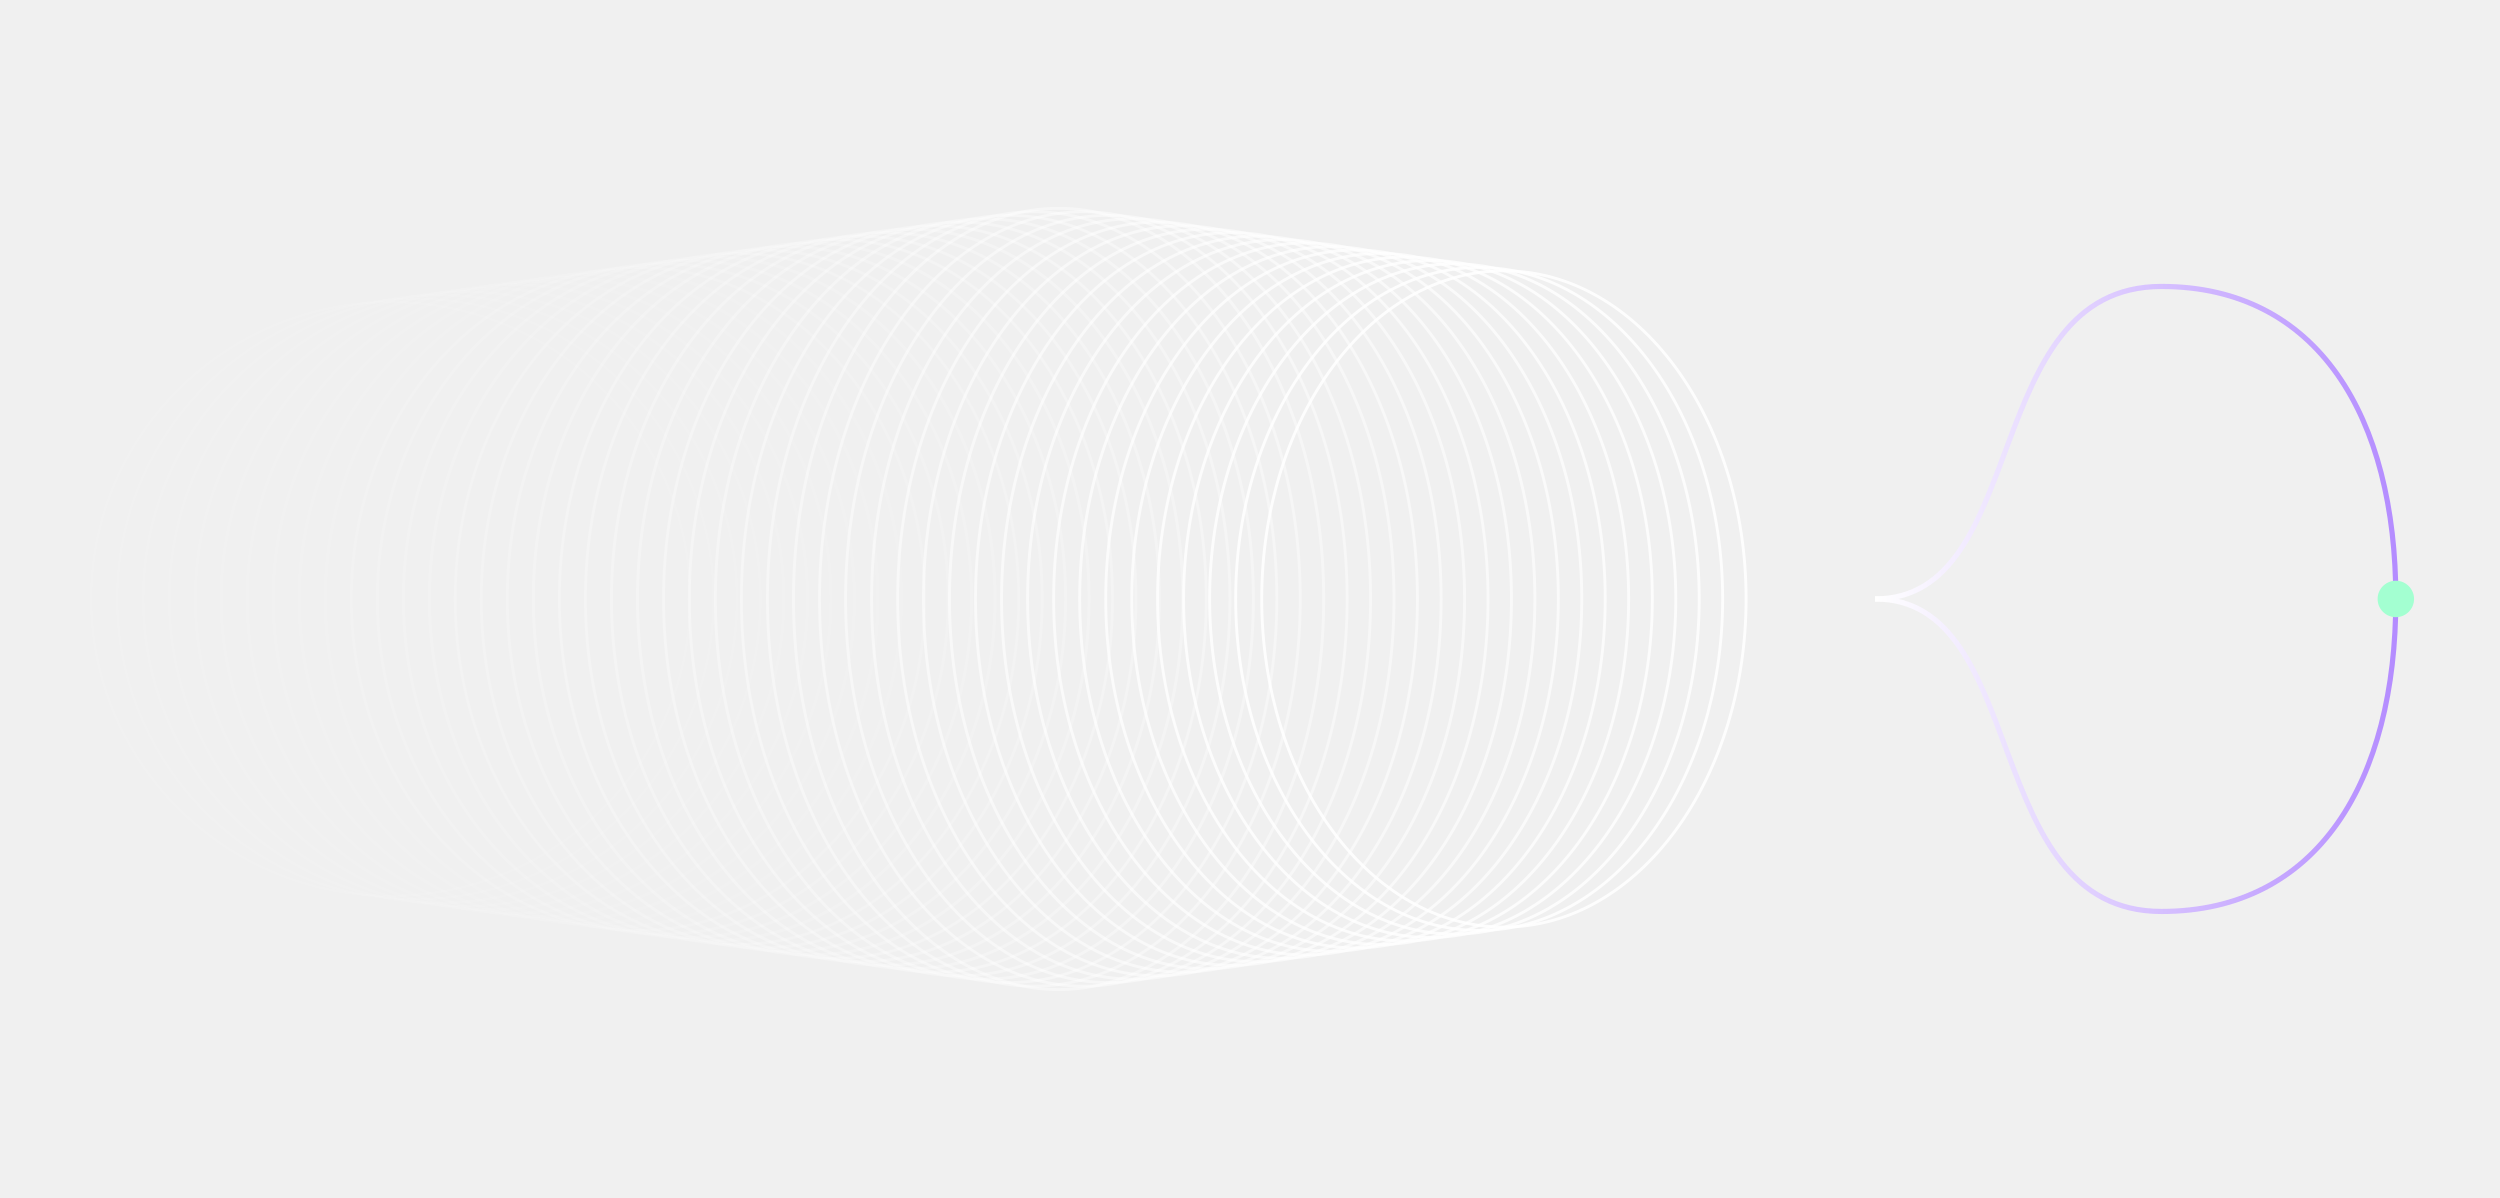
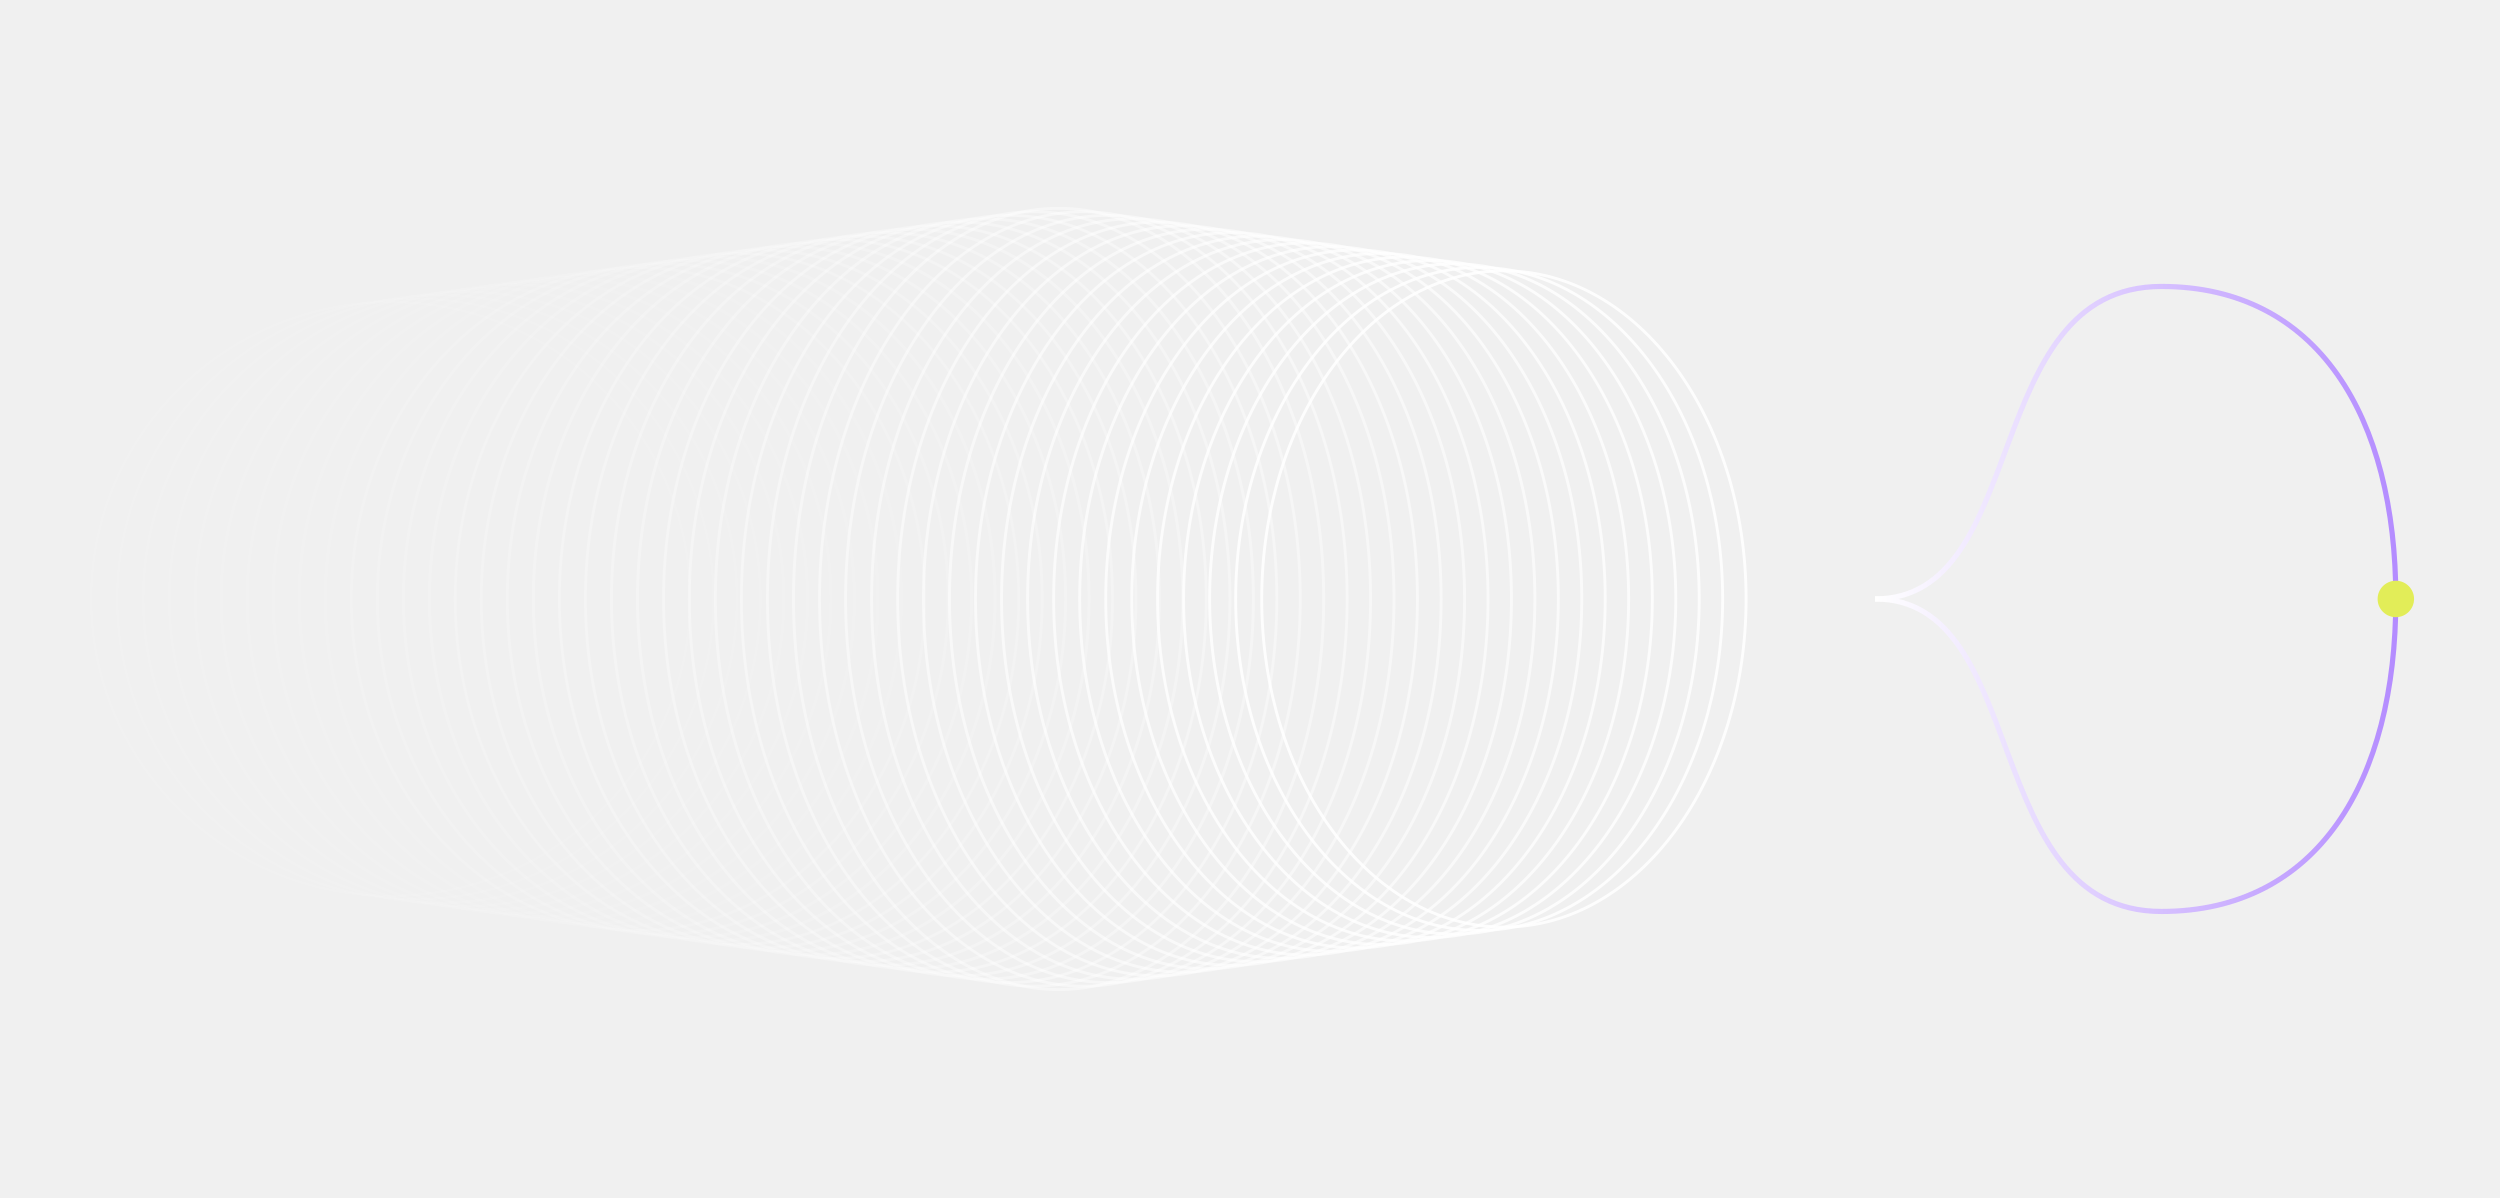
<svg xmlns="http://www.w3.org/2000/svg" viewBox="0 0 960 460" fill="none">
  <defs>
    <linearGradient id="g" x1="0" x2="1">
      <stop offset="0" stop-color="#ffffff" />
      <stop offset="1" stop-color="#b48cff" />
    </linearGradient>
  </defs>
  <ellipse cx="150" cy="230" rx="115" ry="114" stroke="#ffffff" stroke-opacity="0.04" stroke-width="1.1" />
  <ellipse cx="159.5" cy="230" rx="114.5" ry="115.3" stroke="#ffffff" stroke-opacity="0.04" stroke-width="1.1" />
  <ellipse cx="169" cy="230" rx="114" ry="116.7" stroke="#ffffff" stroke-opacity="0.05" stroke-width="1.1" />
  <ellipse cx="178.5" cy="230" rx="113.5" ry="118" stroke="#ffffff" stroke-opacity="0.05" stroke-width="1.1" />
  <ellipse cx="188" cy="230" rx="113" ry="119.3" stroke="#ffffff" stroke-opacity="0.06" stroke-width="1.1" />
  <ellipse cx="197.5" cy="230" rx="112.6" ry="120.7" stroke="#ffffff" stroke-opacity="0.07" stroke-width="1.1" />
  <ellipse cx="207" cy="230" rx="112.1" ry="122" stroke="#ffffff" stroke-opacity="0.07" stroke-width="1.1" />
  <ellipse cx="216.5" cy="230" rx="111.6" ry="123.3" stroke="#ffffff" stroke-opacity="0.08" stroke-width="1.1" />
  <ellipse cx="226" cy="230" rx="111.1" ry="124.7" stroke="#ffffff" stroke-opacity="0.09" stroke-width="1.1" />
  <ellipse cx="235.5" cy="230" rx="110.6" ry="126" stroke="#ffffff" stroke-opacity="0.10" stroke-width="1.1" />
  <ellipse cx="245" cy="230" rx="110.1" ry="127.3" stroke="#ffffff" stroke-opacity="0.12" stroke-width="1.1" />
  <ellipse cx="254.5" cy="230" rx="109.6" ry="128.7" stroke="#ffffff" stroke-opacity="0.13" stroke-width="1.1" />
  <ellipse cx="264" cy="230" rx="109.1" ry="130" stroke="#ffffff" stroke-opacity="0.14" stroke-width="1.1" />
  <ellipse cx="273.5" cy="230" rx="108.6" ry="131.3" stroke="#ffffff" stroke-opacity="0.16" stroke-width="1.1" />
  <ellipse cx="283" cy="230" rx="108.2" ry="132.7" stroke="#ffffff" stroke-opacity="0.17" stroke-width="1.1" />
  <ellipse cx="292.5" cy="230" rx="107.7" ry="134" stroke="#ffffff" stroke-opacity="0.19" stroke-width="1.1" />
  <ellipse cx="302" cy="230" rx="107.2" ry="135.3" stroke="#ffffff" stroke-opacity="0.20" stroke-width="1.1" />
  <ellipse cx="311.5" cy="230" rx="106.7" ry="136.7" stroke="#ffffff" stroke-opacity="0.22" stroke-width="1.1" />
  <ellipse cx="321" cy="230" rx="106.2" ry="138" stroke="#ffffff" stroke-opacity="0.24" stroke-width="1.1" />
  <ellipse cx="330.5" cy="230" rx="105.7" ry="139.3" stroke="#ffffff" stroke-opacity="0.25" stroke-width="1.1" />
  <ellipse cx="340" cy="230" rx="105.2" ry="140.7" stroke="#ffffff" stroke-opacity="0.27" stroke-width="1.1" />
  <ellipse cx="349.5" cy="230" rx="104.7" ry="142" stroke="#ffffff" stroke-opacity="0.29" stroke-width="1.1" />
  <ellipse cx="359" cy="230" rx="104.2" ry="143.3" stroke="#ffffff" stroke-opacity="0.31" stroke-width="1.1" />
  <ellipse cx="368.5" cy="230" rx="103.8" ry="144.7" stroke="#ffffff" stroke-opacity="0.33" stroke-width="1.1" />
  <ellipse cx="378" cy="230" rx="103.3" ry="146" stroke="#ffffff" stroke-opacity="0.35" stroke-width="1.1" />
  <ellipse cx="387.5" cy="230" rx="102.8" ry="147.3" stroke="#ffffff" stroke-opacity="0.37" stroke-width="1.1" />
  <ellipse cx="397" cy="230" rx="102.3" ry="148.7" stroke="#ffffff" stroke-opacity="0.39" stroke-width="1.1" />
  <ellipse cx="406.5" cy="230" rx="101.8" ry="150" stroke="#ffffff" stroke-opacity="0.42" stroke-width="1.1" />
  <ellipse cx="416" cy="230" rx="101.3" ry="148.7" stroke="#ffffff" stroke-opacity="0.44" stroke-width="1.1" />
  <ellipse cx="425.5" cy="230" rx="100.8" ry="147.3" stroke="#ffffff" stroke-opacity="0.46" stroke-width="1.1" />
  <ellipse cx="435" cy="230" rx="100.3" ry="146" stroke="#ffffff" stroke-opacity="0.48" stroke-width="1.1" />
  <ellipse cx="444.5" cy="230" rx="99.8" ry="144.7" stroke="#ffffff" stroke-opacity="0.51" stroke-width="1.1" />
  <ellipse cx="454" cy="230" rx="99.4" ry="143.3" stroke="#ffffff" stroke-opacity="0.53" stroke-width="1.1" />
  <ellipse cx="463.5" cy="230" rx="98.9" ry="142" stroke="#ffffff" stroke-opacity="0.56" stroke-width="1.1" />
  <ellipse cx="473" cy="230" rx="98.4" ry="140.7" stroke="#ffffff" stroke-opacity="0.58" stroke-width="1.1" />
  <ellipse cx="482.5" cy="230" rx="97.9" ry="139.3" stroke="#ffffff" stroke-opacity="0.61" stroke-width="1.1" />
  <ellipse cx="492" cy="230" rx="97.4" ry="138" stroke="#ffffff" stroke-opacity="0.63" stroke-width="1.1" />
  <ellipse cx="501.5" cy="230" rx="96.9" ry="136.7" stroke="#ffffff" stroke-opacity="0.66" stroke-width="1.1" />
  <ellipse cx="511" cy="230" rx="96.4" ry="135.3" stroke="#ffffff" stroke-opacity="0.69" stroke-width="1.1" />
  <ellipse cx="520.5" cy="230" rx="95.9" ry="134" stroke="#ffffff" stroke-opacity="0.72" stroke-width="1.1" />
  <ellipse cx="530" cy="230" rx="95.4" ry="132.7" stroke="#ffffff" stroke-opacity="0.74" stroke-width="1.1" />
  <ellipse cx="539.5" cy="230" rx="95" ry="131.3" stroke="#ffffff" stroke-opacity="0.77" stroke-width="1.1" />
  <ellipse cx="549" cy="230" rx="94.5" ry="130" stroke="#ffffff" stroke-opacity="0.80" stroke-width="1.1" />
  <ellipse cx="558.5" cy="230" rx="94" ry="128.7" stroke="#ffffff" stroke-opacity="0.83" stroke-width="1.1" />
  <ellipse cx="568" cy="230" rx="93.5" ry="127.3" stroke="#ffffff" stroke-opacity="0.86" stroke-width="1.1" />
  <ellipse cx="577.5" cy="230" rx="93" ry="126" stroke="#ffffff" stroke-opacity="0.89" stroke-width="1.1" />
  <path d="M720 230C780 230 760 110 830 110C890 110 920 160 920 230" stroke="url(#g)" stroke-width="2" />
  <path d="M720 230C780 230 760 350 830 350C890 350 920 300 920 230" stroke="url(#g)" stroke-width="2" />
  <path d="M720 230H840" stroke="url(#g)" stroke-width="2" stroke-opacity=".7" />
-   <circle cx="920" cy="230" r="7" fill="#a3ffd1" />
+   <circle cx="920" cy="230" r="7" fill="#e2ed58" />
</svg>
